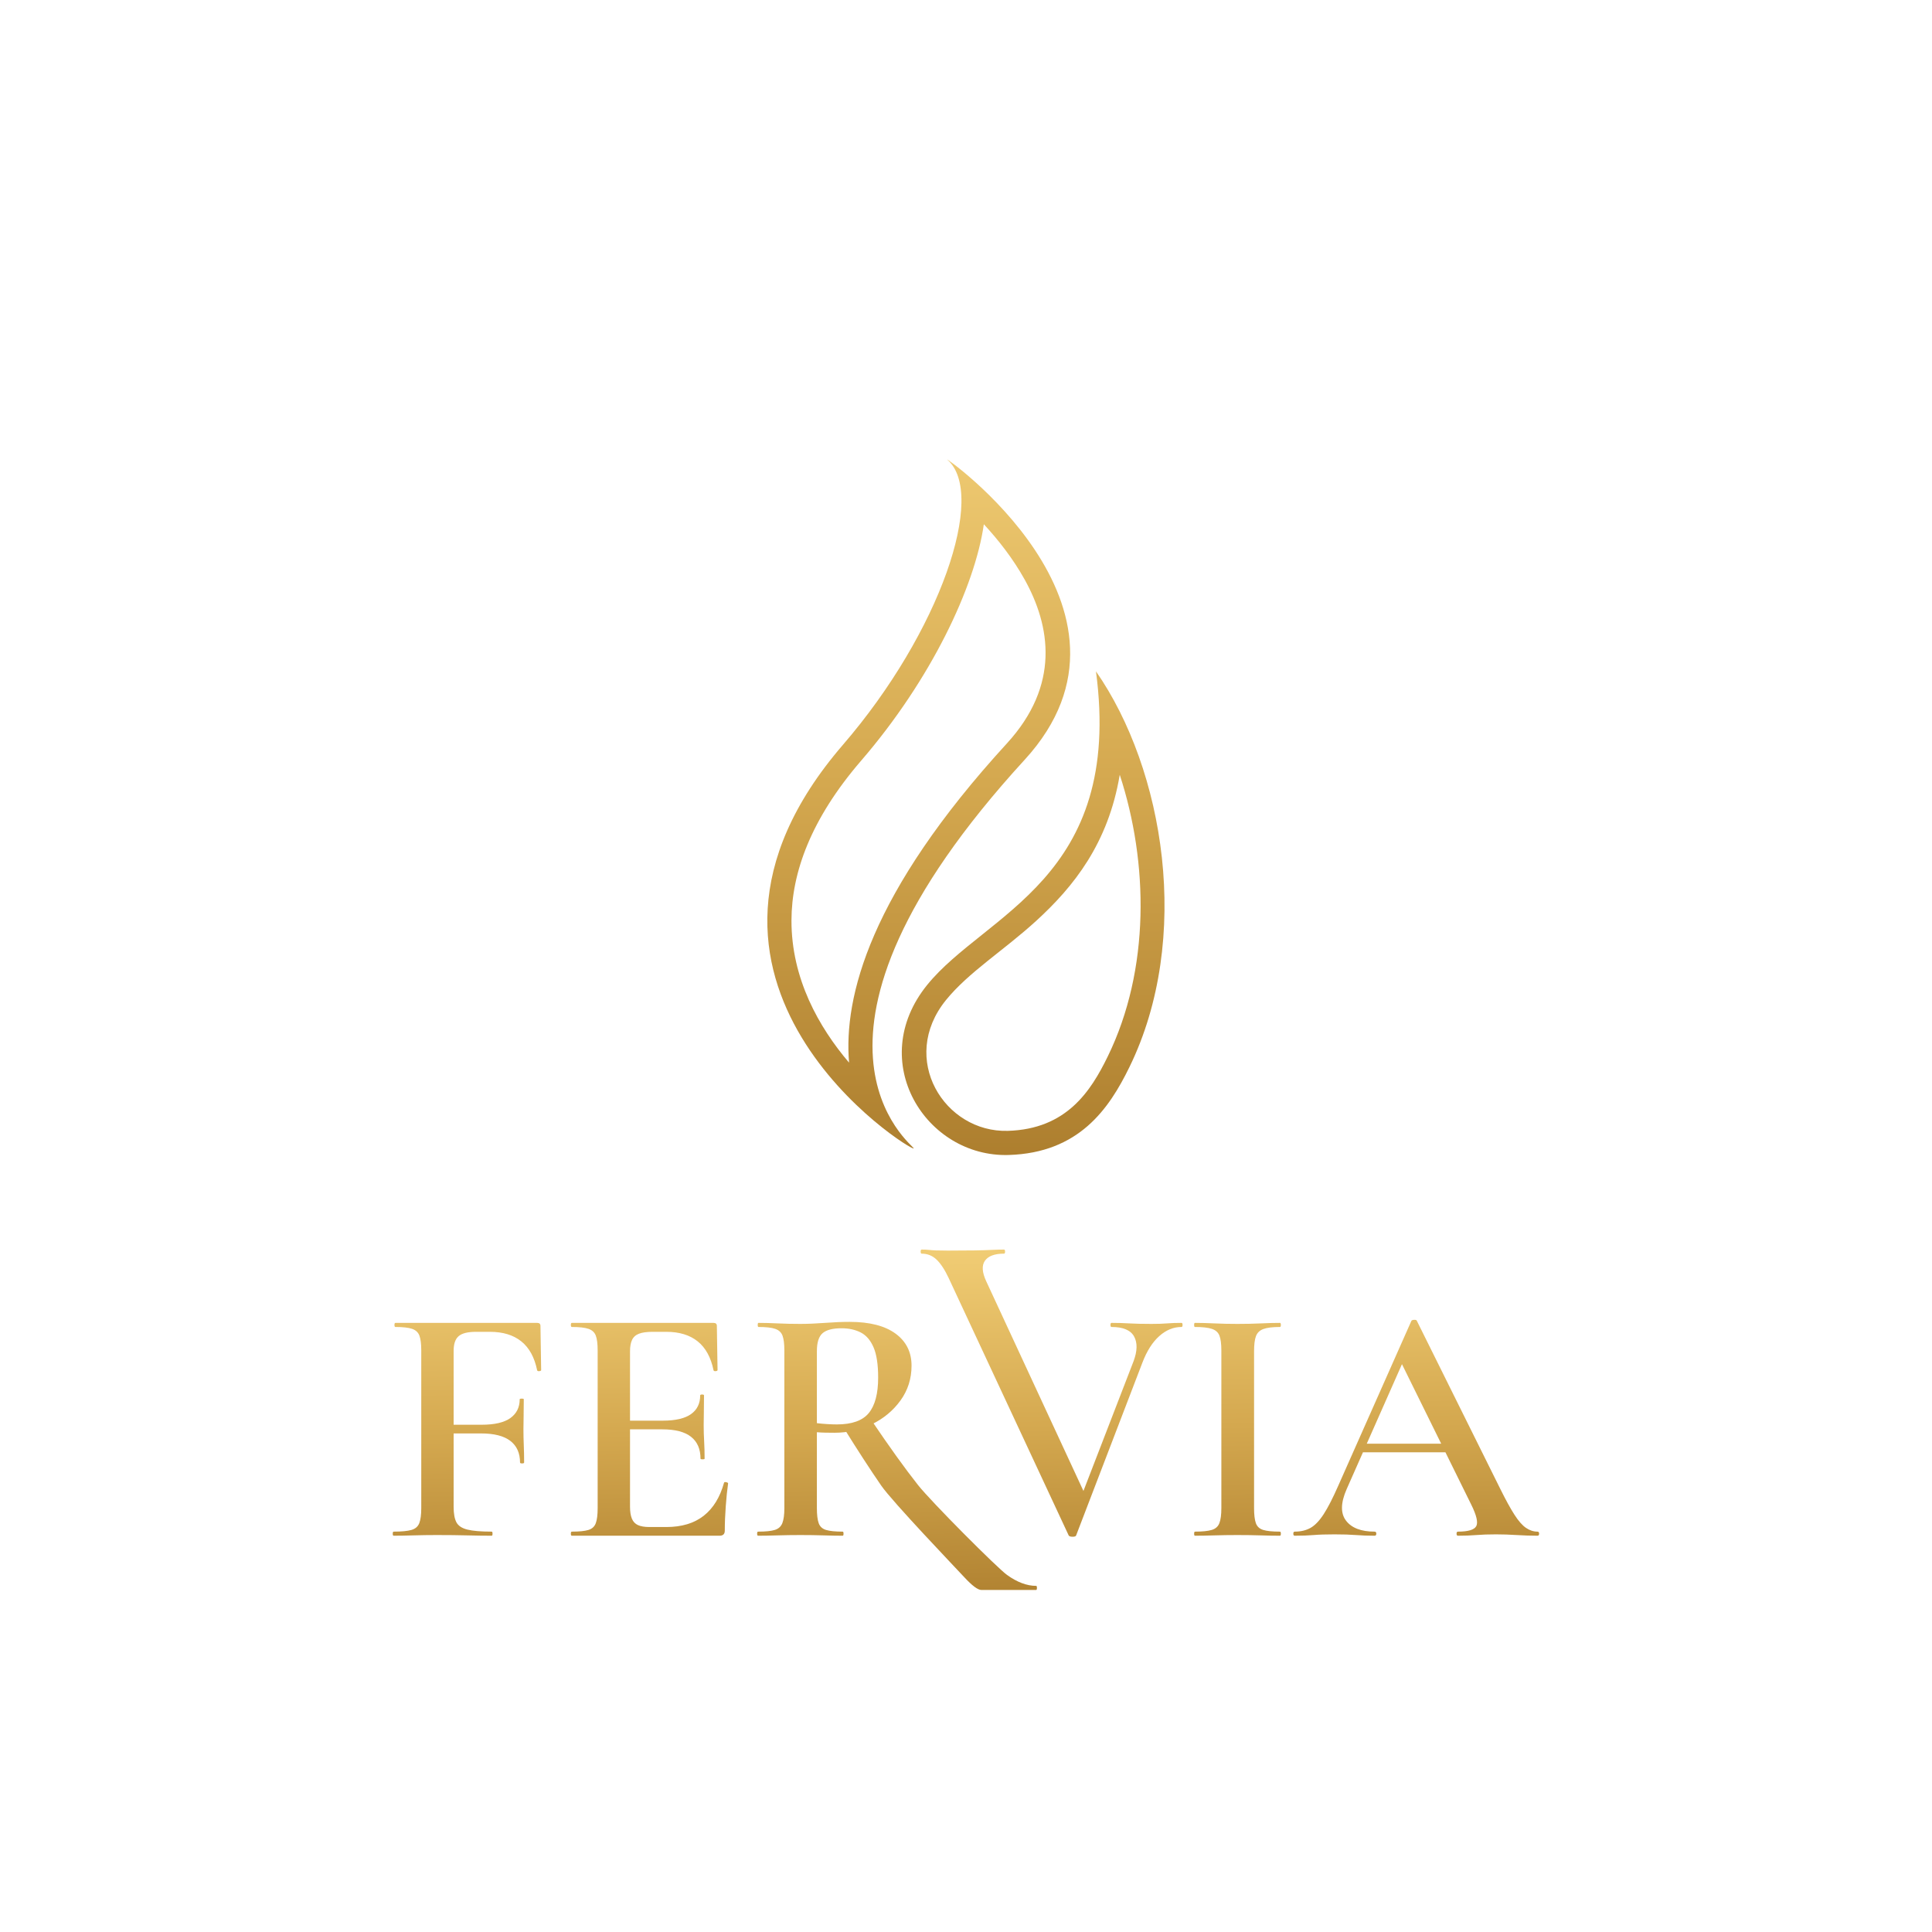
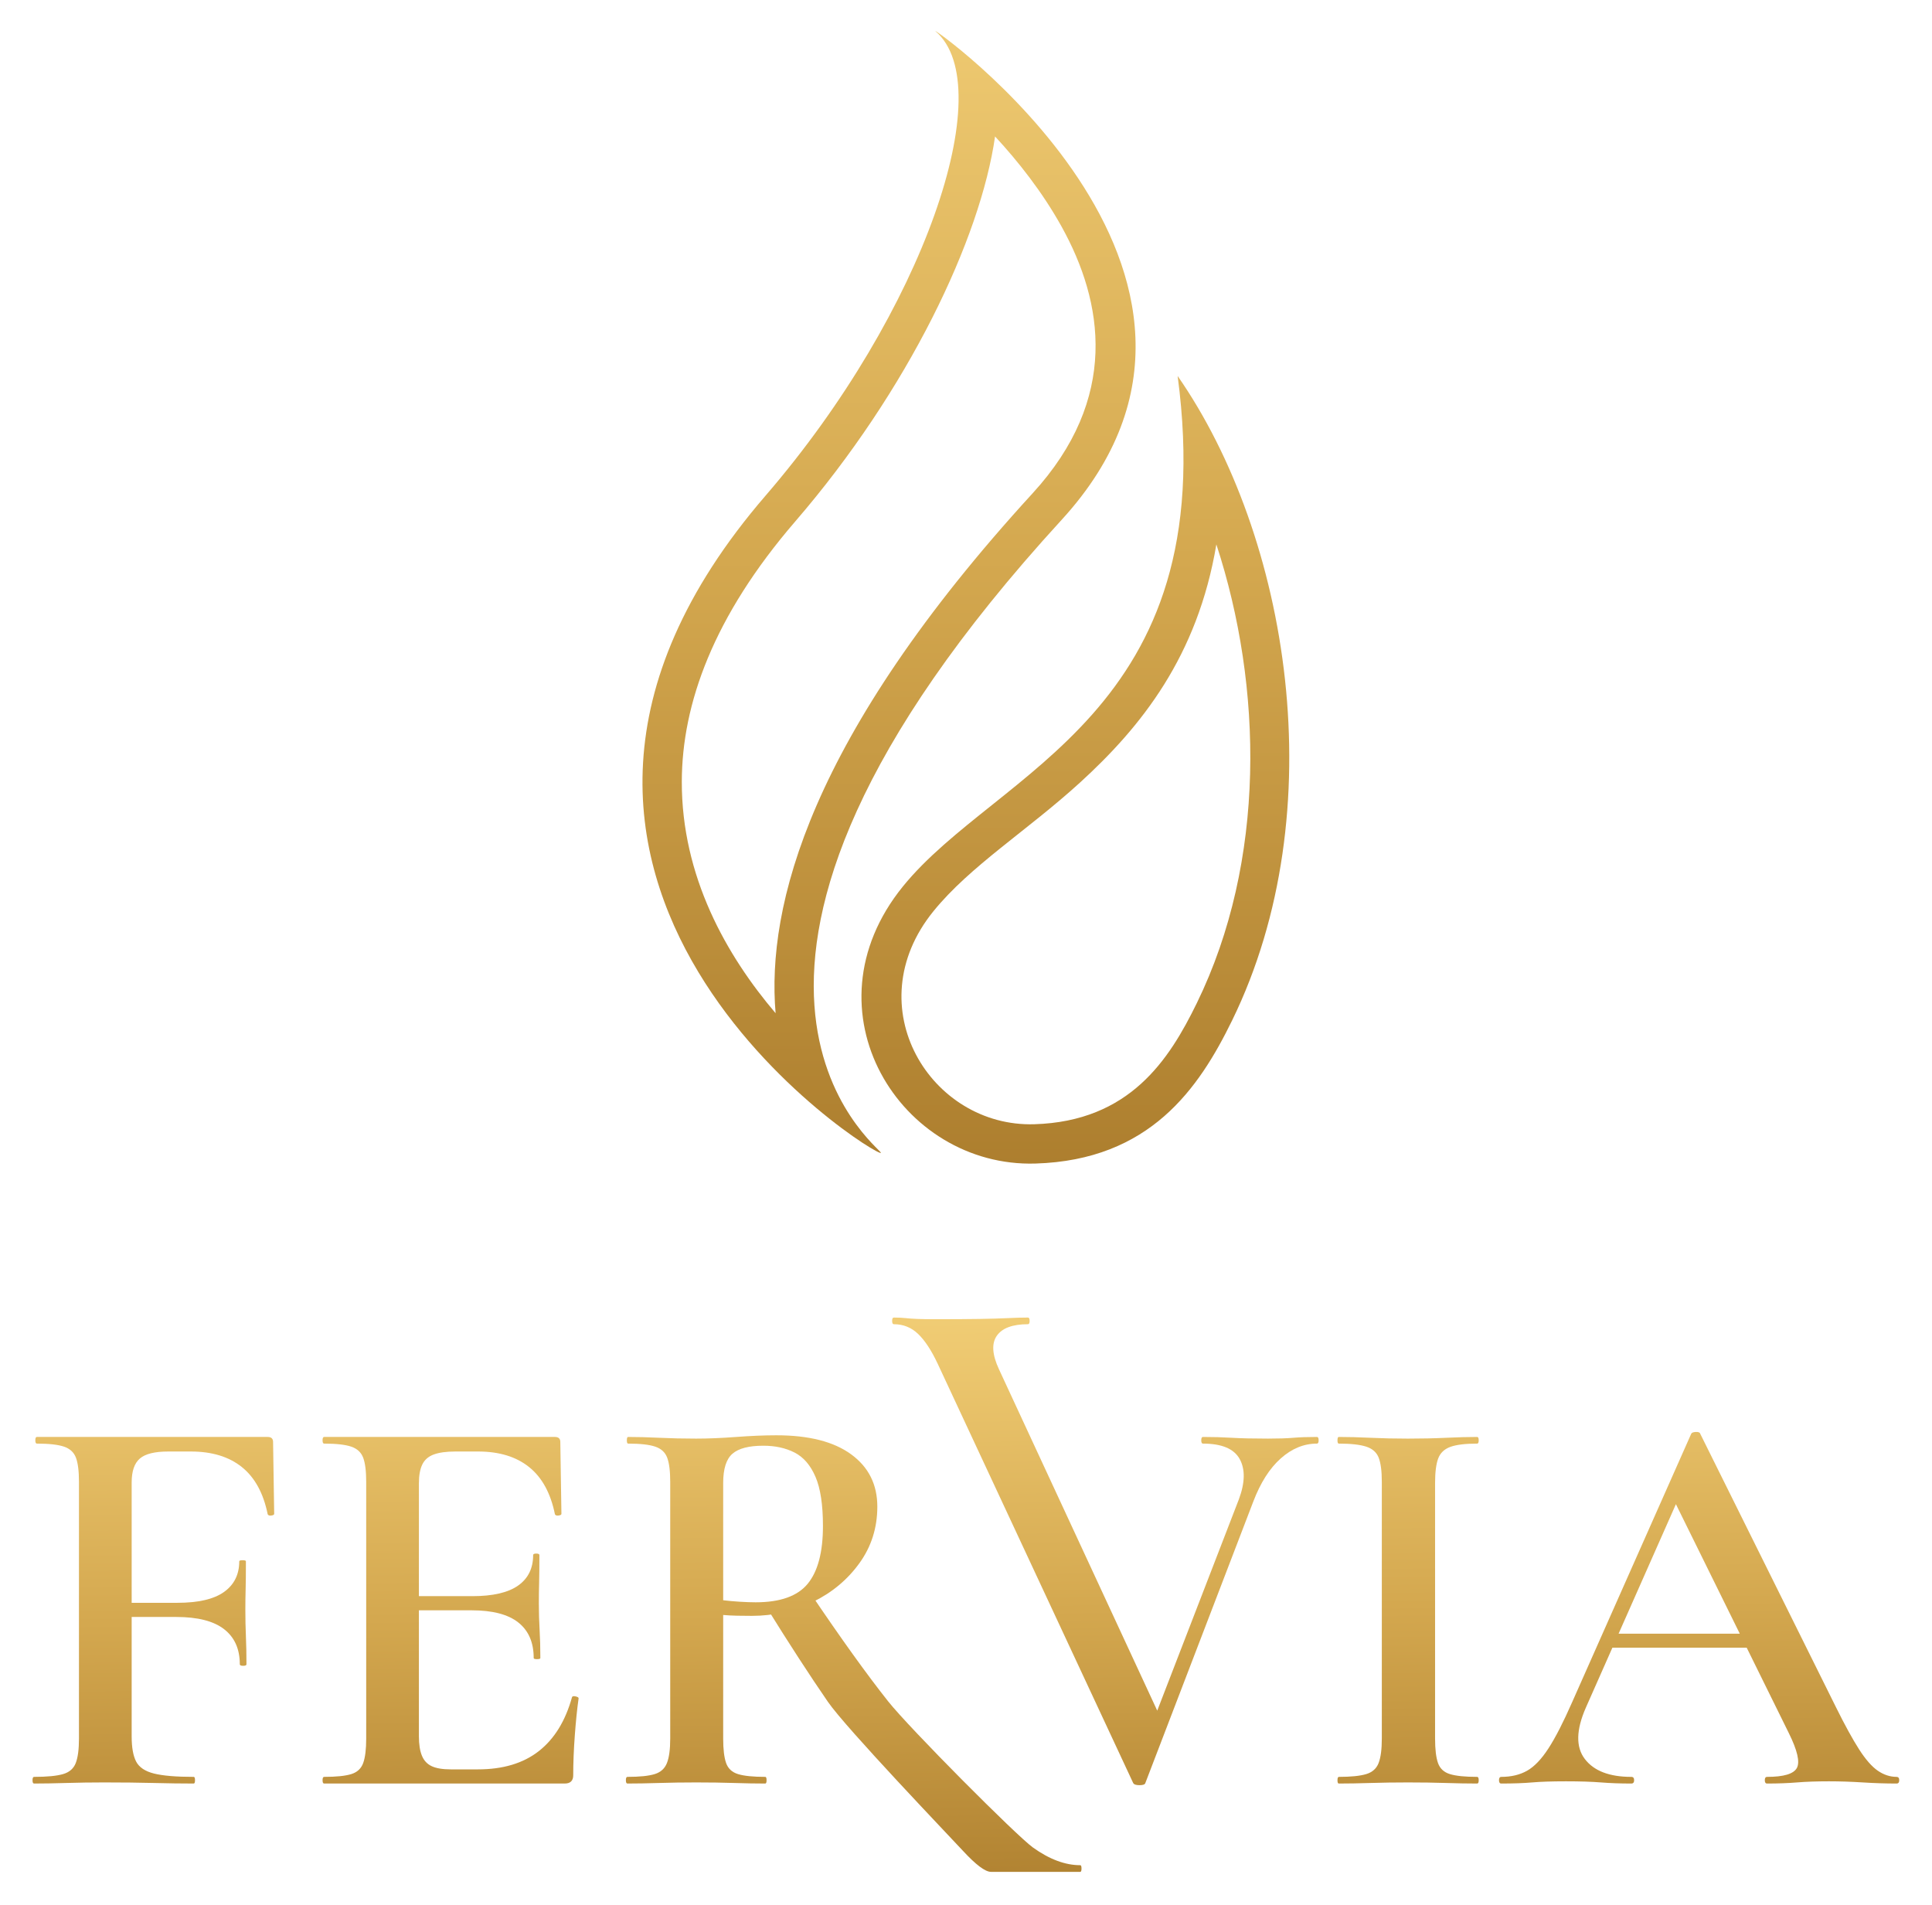
- <svg xmlns="http://www.w3.org/2000/svg" width="100%" height="100%" viewBox="0 0 4167 4167" version="1.1" xml:space="preserve" style="fill-rule:evenodd;clip-rule:evenodd;stroke-linejoin:round;stroke-miterlimit:2;">
+ <svg xmlns="http://www.w3.org/2000/svg" width="100%" height="100%" viewBox="804 950 2559 2523" version="1.1" xml:space="preserve" style="fill-rule:evenodd;clip-rule:evenodd;stroke-linejoin:round;stroke-miterlimit:2;">
  <g>
    <path d="M2363.82,1448c147.333,211.738 207.846,575.979 72.087,853.709c-43.866,89.745 -108.704,184.887 -260.52,189.408c-178.334,5.312 -309.075,-202.108 -175.605,-366.842c125.221,-154.546 423.538,-229.1 364.038,-676.275Zm51.292,223.071c-24.846,148.296 -99.48,241.463 -180.867,315.667c-69.404,63.275 -145.375,110.321 -193.992,170.325c-102.404,126.387 -3.237,286.071 133.584,281.996c126.483,-3.767 178.729,-85.45 215.279,-160.221c92.1,-188.421 87.729,-419.25 25.996,-607.767Z" style="fill:url(#_Linear1);" />
    <path d="M2043.3,991.546c-18.625,-16.063 466.65,319.704 166.771,647.083c-553.688,604.471 -239.409,831.484 -239.309,838.213c0.155,10.625 -594,-358.75 -152.683,-870.434c210.213,-243.729 310.513,-541.295 225.221,-614.862Zm-211.988,1300.45c-12.05,-141.325 44.325,-365.363 340.355,-688.546c115.22,-125.787 94.2,-253.075 38.208,-353.733c-25.242,-45.384 -57.142,-85.767 -87.888,-118.996c-19.296,135.337 -114.575,335.912 -264.466,509.704c-108.717,126.046 -150.209,241.917 -150.446,344.767c-0.296,125.621 59.154,230.371 124.237,306.804Z" style="fill:url(#_Linear2);" />
  </g>
  <g>
    <path d="M849.075,3312.29c-1.329,-0.001 -1.996,-1.471 -1.996,-4.409c0,-2.937 0.667,-4.408 1.996,-4.408c17.183,-0 29.983,-1.221 38.4,-3.671c8.417,-2.446 14.038,-7.346 16.871,-14.688c2.829,-7.345 4.246,-18.116 4.246,-32.316l-0,-340.063c-0,-14.2 -1.329,-24.85 -3.984,-31.95c-2.645,-7.1 -7.916,-11.995 -15.804,-14.687c-7.879,-2.696 -19.879,-4.042 -36,-4.042c-1.337,0 -2.008,-1.466 -2.008,-4.408c-0,-2.938 0.671,-4.404 2.008,-4.404l305.759,-0c4.758,-0 7.137,2.204 7.137,6.608l1.471,95.267c-0,1.108 -1.258,1.841 -3.775,2.2c-2.508,0.354 -4.121,-0.204 -4.833,-1.675c-5.675,-27.946 -17.08,-48.788 -34.209,-62.521c-17.125,-13.733 -39.65,-20.6 -67.583,-20.6l-29.921,-0c-17.917,-0 -30.471,3.117 -37.662,9.354c-7.192,6.225 -10.788,16.758 -10.788,31.592l0,336.387c0,14.692 1.988,25.829 5.967,33.421c3.987,7.588 11.879,12.854 23.675,15.792c11.804,2.937 29.333,4.404 52.583,4.404c1.113,-0 1.667,1.471 1.667,4.408c-0,2.938 -0.554,4.409 -1.667,4.409c-16.379,-0 -34.104,-0.246 -53.179,-0.738c-19.075,-0.487 -40.979,-0.733 -65.713,-0.733c-17.091,-0 -33.695,0.245 -49.808,0.733c-16.104,0.492 -30.387,0.738 -42.85,0.738Zm272.558,-157.938c0,-20.258 -6.95,-35.771 -20.854,-46.533c-13.891,-10.767 -35.016,-16.146 -63.371,-16.146l-92.279,-0l0,-18.754l93.625,-0c27.946,-0 48.621,-4.804 62.025,-14.413c13.413,-9.608 20.121,-23.116 20.121,-40.525c0,-0.979 1.467,-1.466 4.404,-1.466c2.938,-0 4.409,0.487 4.409,1.466c-0,15.975 -0.121,28.325 -0.367,37.046c-0.246,8.721 -0.367,17.846 -0.367,27.371c0,11.837 0.242,23.462 0.734,34.875c0.491,11.417 0.733,23.775 0.733,37.079c-0,1.342 -1.467,2.008 -4.404,2.008c-2.938,0 -4.409,-0.666 -4.409,-2.008Z" style="fill:url(#_Linear3);fill-rule:nonzero;" />
    <path d="M1552.03,3312.29l-318.771,-0.001c-1.341,0.001 -2.008,-1.47 -2.008,-4.408c0,-2.937 0.667,-4.408 2.008,-4.408c16.121,-0 28.121,-1.221 36,-3.671c7.888,-2.446 13.155,-7.346 15.805,-14.688c2.654,-7.345 3.979,-18.116 3.979,-32.316l-0,-340.063c-0,-14.2 -1.325,-24.85 -3.979,-31.95c-2.65,-7.1 -7.917,-11.995 -15.805,-14.687c-7.879,-2.696 -19.879,-4.042 -36,-4.042c-1.341,0 -2.008,-1.466 -2.008,-4.408c0,-2.938 0.667,-4.404 2.008,-4.404l305.759,-0c4.758,-0 7.137,2.204 7.137,6.608l1.471,95.267c0,1.108 -1.258,1.841 -3.779,2.2c-2.508,0.354 -4.117,-0.204 -4.829,-1.675c-5.679,-27.946 -17.079,-48.788 -34.213,-62.521c-17.12,-13.733 -39.65,-20.6 -67.583,-20.6l-29.917,-0c-12.079,-0 -21.675,1.312 -28.783,3.937c-7.104,2.625 -12.162,7.042 -15.171,13.255c-3,6.212 -4.496,14.466 -4.496,24.766l0,335.375c0,10.513 1.321,19.021 3.971,25.525c2.654,6.504 7,11.154 13.034,13.954c6.045,2.8 14.395,4.2 25.054,4.2l36.162,0c33.071,0 59.904,-8.033 80.492,-24.1c20.587,-16.075 35.258,-39.841 44.012,-71.3c0.359,-1.47 1.917,-1.9 4.671,-1.295c2.763,0.595 4.142,1.45 4.142,2.558c-1.959,13.796 -3.638,30.162 -5.038,49.104c-1.4,18.938 -2.1,36.525 -2.1,52.771c0,7.342 -3.741,11.017 -11.225,11.017Zm-41.129,-166.209c0,-20.621 -6.783,-36.312 -20.346,-47.075c-13.558,-10.767 -34.221,-16.15 -61.983,-16.15l-102.988,0l0,-18.75l104.121,0c27.138,0 47.334,-4.683 60.584,-14.046c13.254,-9.366 19.879,-22.816 19.879,-40.35c-0,-1.341 1.379,-2.008 4.141,-2.008c2.763,0 4.142,0.667 4.142,2.008c0,15.613 -0.121,27.784 -0.367,36.504c-0.245,8.721 -0.366,17.846 -0.366,27.371c-0,11.834 0.333,23.463 1,34.875c0.662,11.417 0.996,23.954 0.996,37.621c-0,0.979 -1.467,1.467 -4.405,1.467c-2.941,-0 -4.408,-0.488 -4.408,-1.467Z" style="fill:url(#_Linear4);fill-rule:nonzero;" />
    <path d="M2116.61,3429.27c-7.612,-0 -19.991,-9.28 -37.137,-27.842c-17.146,-18.567 -154.746,-162.313 -178.838,-197.279c-24.083,-34.971 -51.179,-76.696 -81.287,-125.171l58.692,-17.938c39.975,59.251 74.033,106.646 102.17,142.192c28.142,35.538 170.096,178.108 191.909,193.754c21.812,15.646 42.716,23.471 62.708,23.471c1.108,0 1.662,1.467 1.662,4.409c0,2.937 -0.554,4.404 -1.662,4.404l-118.217,-0Zm-284.187,-578.229c43.025,-0.001 76.054,8.437 99.083,25.316c23.029,16.871 34.542,39.929 34.542,69.179c-0,28.075 -7.946,53.088 -23.833,75.029c-15.892,21.942 -36.446,39.034 -61.663,51.275c-25.217,12.242 -52.117,18.363 -80.7,18.363c-6.183,0 -12.654,-0.067 -19.417,-0.196c-6.762,-0.137 -12.95,-0.45 -18.558,-0.942l0,163.734c0,14.2 1.288,24.971 3.867,32.316c2.587,7.342 7.854,12.242 15.804,14.688c7.958,2.45 19.996,3.671 36.117,3.671c1.116,-0 1.675,1.471 1.675,4.408c-0,2.938 -0.559,4.409 -1.675,4.409c-12.467,-0.001 -26.296,-0.246 -41.5,-0.738c-15.196,-0.488 -31.892,-0.733 -50.092,-0.733c-17.083,-0 -33.417,0.245 -48.992,0.733c-15.579,0.492 -29.596,0.737 -42.062,0.737c-1.338,0 -2.009,-1.47 -2.009,-4.408c0,-2.937 0.671,-4.408 2.009,-4.408c16.121,-0 28.158,-1.221 36.104,-3.671c7.95,-2.446 13.371,-7.346 16.262,-14.688c2.9,-7.345 4.35,-18.116 4.35,-32.316l0,-340.063c0,-14.2 -1.329,-24.85 -3.983,-31.95c-2.646,-7.1 -7.908,-11.996 -15.792,-14.687c-7.879,-2.696 -19.883,-4.042 -36.012,-4.042c-1.109,0 -1.663,-1.467 -1.663,-4.408c0,-2.938 0.554,-4.404 1.663,-4.404c12.333,-0 26.166,0.366 41.5,1.1c15.333,0.737 31.541,1.104 48.625,1.104c15.892,-0 33.604,-0.738 53.146,-2.204c19.545,-1.471 37.283,-2.205 53.204,-2.205Zm61.604,120.18c0,-28.217 -3.313,-49.98 -9.929,-65.288c-6.609,-15.317 -15.833,-25.996 -27.667,-32.029c-11.829,-6.038 -25.633,-9.058 -41.408,-9.058c-19.05,-0 -32.671,3.541 -40.867,10.616c-8.187,7.079 -12.279,19.992 -12.279,38.746l0,155.304c6.854,0.842 14.233,1.509 22.138,1.996c7.904,0.492 14.858,0.738 20.862,0.738c32.533,-0 55.525,-8.192 68.975,-24.571c13.45,-16.388 20.175,-41.875 20.175,-76.454Z" style="fill:url(#_Linear5);fill-rule:nonzero;" />
    <path d="M2548.37,2853.24c1.466,-0 2.2,1.466 2.2,4.404c-0,2.942 -0.733,4.408 -2.2,4.408c-17.308,0 -33.313,6.559 -48.017,19.671c-14.704,13.104 -26.816,32.142 -36.333,57.104l-142.946,372.721c-0.492,1.963 -3.063,2.942 -7.713,2.942c-4.654,-0 -7.466,-0.979 -8.45,-2.942l-259.004,-555.483c-8.321,-17.675 -16.958,-30.784 -25.912,-39.329c-8.942,-8.546 -19.65,-12.821 -32.121,-12.821c-1.471,-0 -2.204,-1.467 -2.204,-4.404c-0,-2.938 0.733,-4.409 2.204,-4.409c6.142,0 11.346,0.246 15.608,0.734c4.263,0.491 9.404,0.858 15.434,1.104c6.037,0.246 14.37,0.366 24.995,0.366c23.113,0 42.23,-0.12 57.346,-0.366c15.121,-0.246 27.692,-0.613 37.725,-1.104c10.03,-0.488 18.892,-0.734 26.588,-0.734c1.471,0 2.204,1.471 2.204,4.409c0,2.937 -0.733,4.404 -2.204,4.404c-20.375,-0 -34.125,5.104 -41.254,15.312c-7.125,10.196 -6.167,24.996 2.866,44.4l215.475,464.734l-30.479,51.125l132.688,-343.471c8.27,-22.109 8.645,-39.963 1.125,-53.559c-7.521,-13.604 -23.75,-20.404 -48.684,-20.404c-1.466,0 -2.204,-1.466 -2.204,-4.408c0,-2.938 0.738,-4.404 2.204,-4.404c13.388,-0 26.146,0.366 38.275,1.1c12.125,0.737 28.109,1.104 47.946,1.104c13.846,-0 25.054,-0.367 33.625,-1.104c8.571,-0.734 18.975,-1.1 31.217,-1.1Z" style="fill:url(#_Linear6);fill-rule:nonzero;" />
    <path d="M2704.81,3252.8c-0.001,14.2 1.287,24.971 3.866,32.316c2.588,7.342 7.854,12.242 15.804,14.688c7.954,2.45 19.996,3.671 36.113,3.671c1.333,-0 2,1.471 2,4.408c-0,2.938 -0.667,4.409 -2,4.409c-12.554,-0.001 -26.417,-0.246 -41.588,-0.738c-15.162,-0.488 -31.9,-0.733 -50.208,-0.733c-17.367,-0 -33.817,0.245 -49.346,0.733c-15.525,0.492 -29.604,0.737 -42.233,0.737c-1.117,0 -1.675,-1.47 -1.675,-4.408c-0,-2.937 0.625,-4.408 1.879,-4.408c15.917,-0 27.954,-1.221 36.117,-3.671c8.162,-2.446 13.658,-7.346 16.479,-14.688c2.833,-7.345 4.246,-18.116 4.246,-32.316l-0,-340.063c-0,-14.2 -1.371,-24.85 -4.117,-31.95c-2.75,-7.1 -8.242,-11.996 -16.483,-14.687c-8.238,-2.696 -20.388,-4.042 -36.446,-4.042c-1.117,0 -1.675,-1.467 -1.675,-4.408c-0,-2.938 0.558,-4.404 1.675,-4.404c12.629,-0 26.708,0.366 42.233,1.1c15.529,0.737 31.979,1.104 49.346,1.104c18.308,-0 35.175,-0.367 50.6,-1.104c15.429,-0.734 29.163,-1.1 41.196,-1.1c1.333,-0 2,1.466 2,4.404c-0,2.941 -0.667,4.408 -2,4.408c-15.883,0 -27.792,1.471 -35.733,4.408c-7.938,2.938 -13.263,8.08 -15.975,15.425c-2.717,7.342 -4.075,18.117 -4.075,32.317l-0,338.592Z" style="fill:url(#_Linear7);fill-rule:nonzero;" />
    <path d="M2925.59,3132.38l9.808,-18.546l205.667,0l5.141,18.546l-220.616,0Zm390.521,171.096c2.316,-0 3.475,1.471 3.475,4.408c-0,2.938 -1.159,4.409 -3.475,4.409c-14.425,-0.001 -29.388,-0.492 -44.896,-1.471c-15.509,-0.979 -30.404,-1.467 -44.688,-1.467c-16.241,0 -30.316,0.488 -42.221,1.467c-11.904,0.979 -25.179,1.47 -39.82,1.47c-1.963,0.001 -2.942,-1.47 -2.942,-4.408c-0,-2.937 0.979,-4.408 2.942,-4.408c22.091,-0 35.27,-3.933 39.533,-11.808c4.262,-7.88 0.675,-23.346 -10.767,-46.396l-153.746,-311.692l29.934,-49.233l-144.946,327.483c-12.95,29.517 -13.4,52.171 -1.342,67.963c12.059,15.791 32.604,23.683 61.638,23.683c2.45,-0 3.671,1.471 3.671,4.408c-0,2.938 -1.221,4.409 -3.671,4.409c-14.688,-0.001 -28.154,-0.492 -40.396,-1.471c-12.242,-0.979 -27.667,-1.467 -46.271,-1.467c-18.554,0 -33.45,0.488 -44.688,1.467c-11.241,0.979 -24.912,1.47 -41.016,1.47c-1.959,0.001 -2.938,-1.47 -2.938,-4.408c0,-2.937 0.979,-4.408 2.938,-4.408c13.221,-0 24.633,-2.708 34.246,-8.133c9.616,-5.434 19.062,-15.313 28.346,-29.646c9.279,-14.329 19.704,-34.663 31.27,-61.004l157.763,-355.601c0.629,-1.47 2.662,-2.291 6.104,-2.466c3.446,-0.179 5.413,0.646 5.9,2.466l179.992,362.576c11.612,23.42 21.741,41.862 30.379,55.329c8.637,13.462 16.917,22.912 24.846,28.345c7.925,5.426 16.208,8.134 24.846,8.134Z" style="fill:url(#_Linear8);fill-rule:nonzero;" />
  </g>
  <defs>
    <linearGradient id="_Linear1" x1="0" y1="0" x2="1" y2="0" gradientUnits="userSpaceOnUse" gradientTransform="matrix(1.11425e-13,1819.7,-1819.7,1.11425e-13,2083.33,779.683)">
      <stop offset="0" style="stop-color:#f5d27a;stop-opacity:1" />
      <stop offset="0.5" style="stop-color:#d4a84f;stop-opacity:1" />
      <stop offset="1" style="stop-color:#a8792a;stop-opacity:1" />
    </linearGradient>
    <linearGradient id="_Linear2" x1="0" y1="0" x2="1" y2="0" gradientUnits="userSpaceOnUse" gradientTransform="matrix(1.11425e-13,1819.7,-1819.7,1.11425e-13,2083.33,779.683)">
      <stop offset="0" style="stop-color:#f5d27a;stop-opacity:1" />
      <stop offset="0.5" style="stop-color:#d4a84f;stop-opacity:1" />
      <stop offset="1" style="stop-color:#a8792a;stop-opacity:1" />
    </linearGradient>
    <linearGradient id="_Linear3" x1="0" y1="0" x2="1" y2="0" gradientUnits="userSpaceOnUse" gradientTransform="matrix(12.5781,891.792,-891.792,12.5781,2114.33,2637.25)">
      <stop offset="0" style="stop-color:#f5d27a;stop-opacity:1" />
      <stop offset="0.5" style="stop-color:#d4a84f;stop-opacity:1" />
      <stop offset="1" style="stop-color:#a8792a;stop-opacity:1" />
    </linearGradient>
    <linearGradient id="_Linear4" x1="0" y1="0" x2="1" y2="0" gradientUnits="userSpaceOnUse" gradientTransform="matrix(12.5781,891.792,-891.792,12.5781,2114.33,2637.25)">
      <stop offset="0" style="stop-color:#f5d27a;stop-opacity:1" />
      <stop offset="0.5" style="stop-color:#d4a84f;stop-opacity:1" />
      <stop offset="1" style="stop-color:#a8792a;stop-opacity:1" />
    </linearGradient>
    <linearGradient id="_Linear5" x1="0" y1="0" x2="1" y2="0" gradientUnits="userSpaceOnUse" gradientTransform="matrix(12.5781,891.792,-891.792,12.5781,2114.33,2637.25)">
      <stop offset="0" style="stop-color:#f5d27a;stop-opacity:1" />
      <stop offset="0.5" style="stop-color:#d4a84f;stop-opacity:1" />
      <stop offset="1" style="stop-color:#a8792a;stop-opacity:1" />
    </linearGradient>
    <linearGradient id="_Linear6" x1="0" y1="0" x2="1" y2="0" gradientUnits="userSpaceOnUse" gradientTransform="matrix(12.5781,891.792,-891.792,12.5781,2114.33,2637.25)">
      <stop offset="0" style="stop-color:#f5d27a;stop-opacity:1" />
      <stop offset="0.5" style="stop-color:#d4a84f;stop-opacity:1" />
      <stop offset="1" style="stop-color:#a8792a;stop-opacity:1" />
    </linearGradient>
    <linearGradient id="_Linear7" x1="0" y1="0" x2="1" y2="0" gradientUnits="userSpaceOnUse" gradientTransform="matrix(12.5781,891.792,-891.792,12.5781,2114.33,2637.25)">
      <stop offset="0" style="stop-color:#f5d27a;stop-opacity:1" />
      <stop offset="0.5" style="stop-color:#d4a84f;stop-opacity:1" />
      <stop offset="1" style="stop-color:#a8792a;stop-opacity:1" />
    </linearGradient>
    <linearGradient id="_Linear8" x1="0" y1="0" x2="1" y2="0" gradientUnits="userSpaceOnUse" gradientTransform="matrix(12.5781,891.792,-891.792,12.5781,2114.33,2637.25)">
      <stop offset="0" style="stop-color:#f5d27a;stop-opacity:1" />
      <stop offset="0.5" style="stop-color:#d4a84f;stop-opacity:1" />
      <stop offset="1" style="stop-color:#a8792a;stop-opacity:1" />
    </linearGradient>
  </defs>
</svg>
